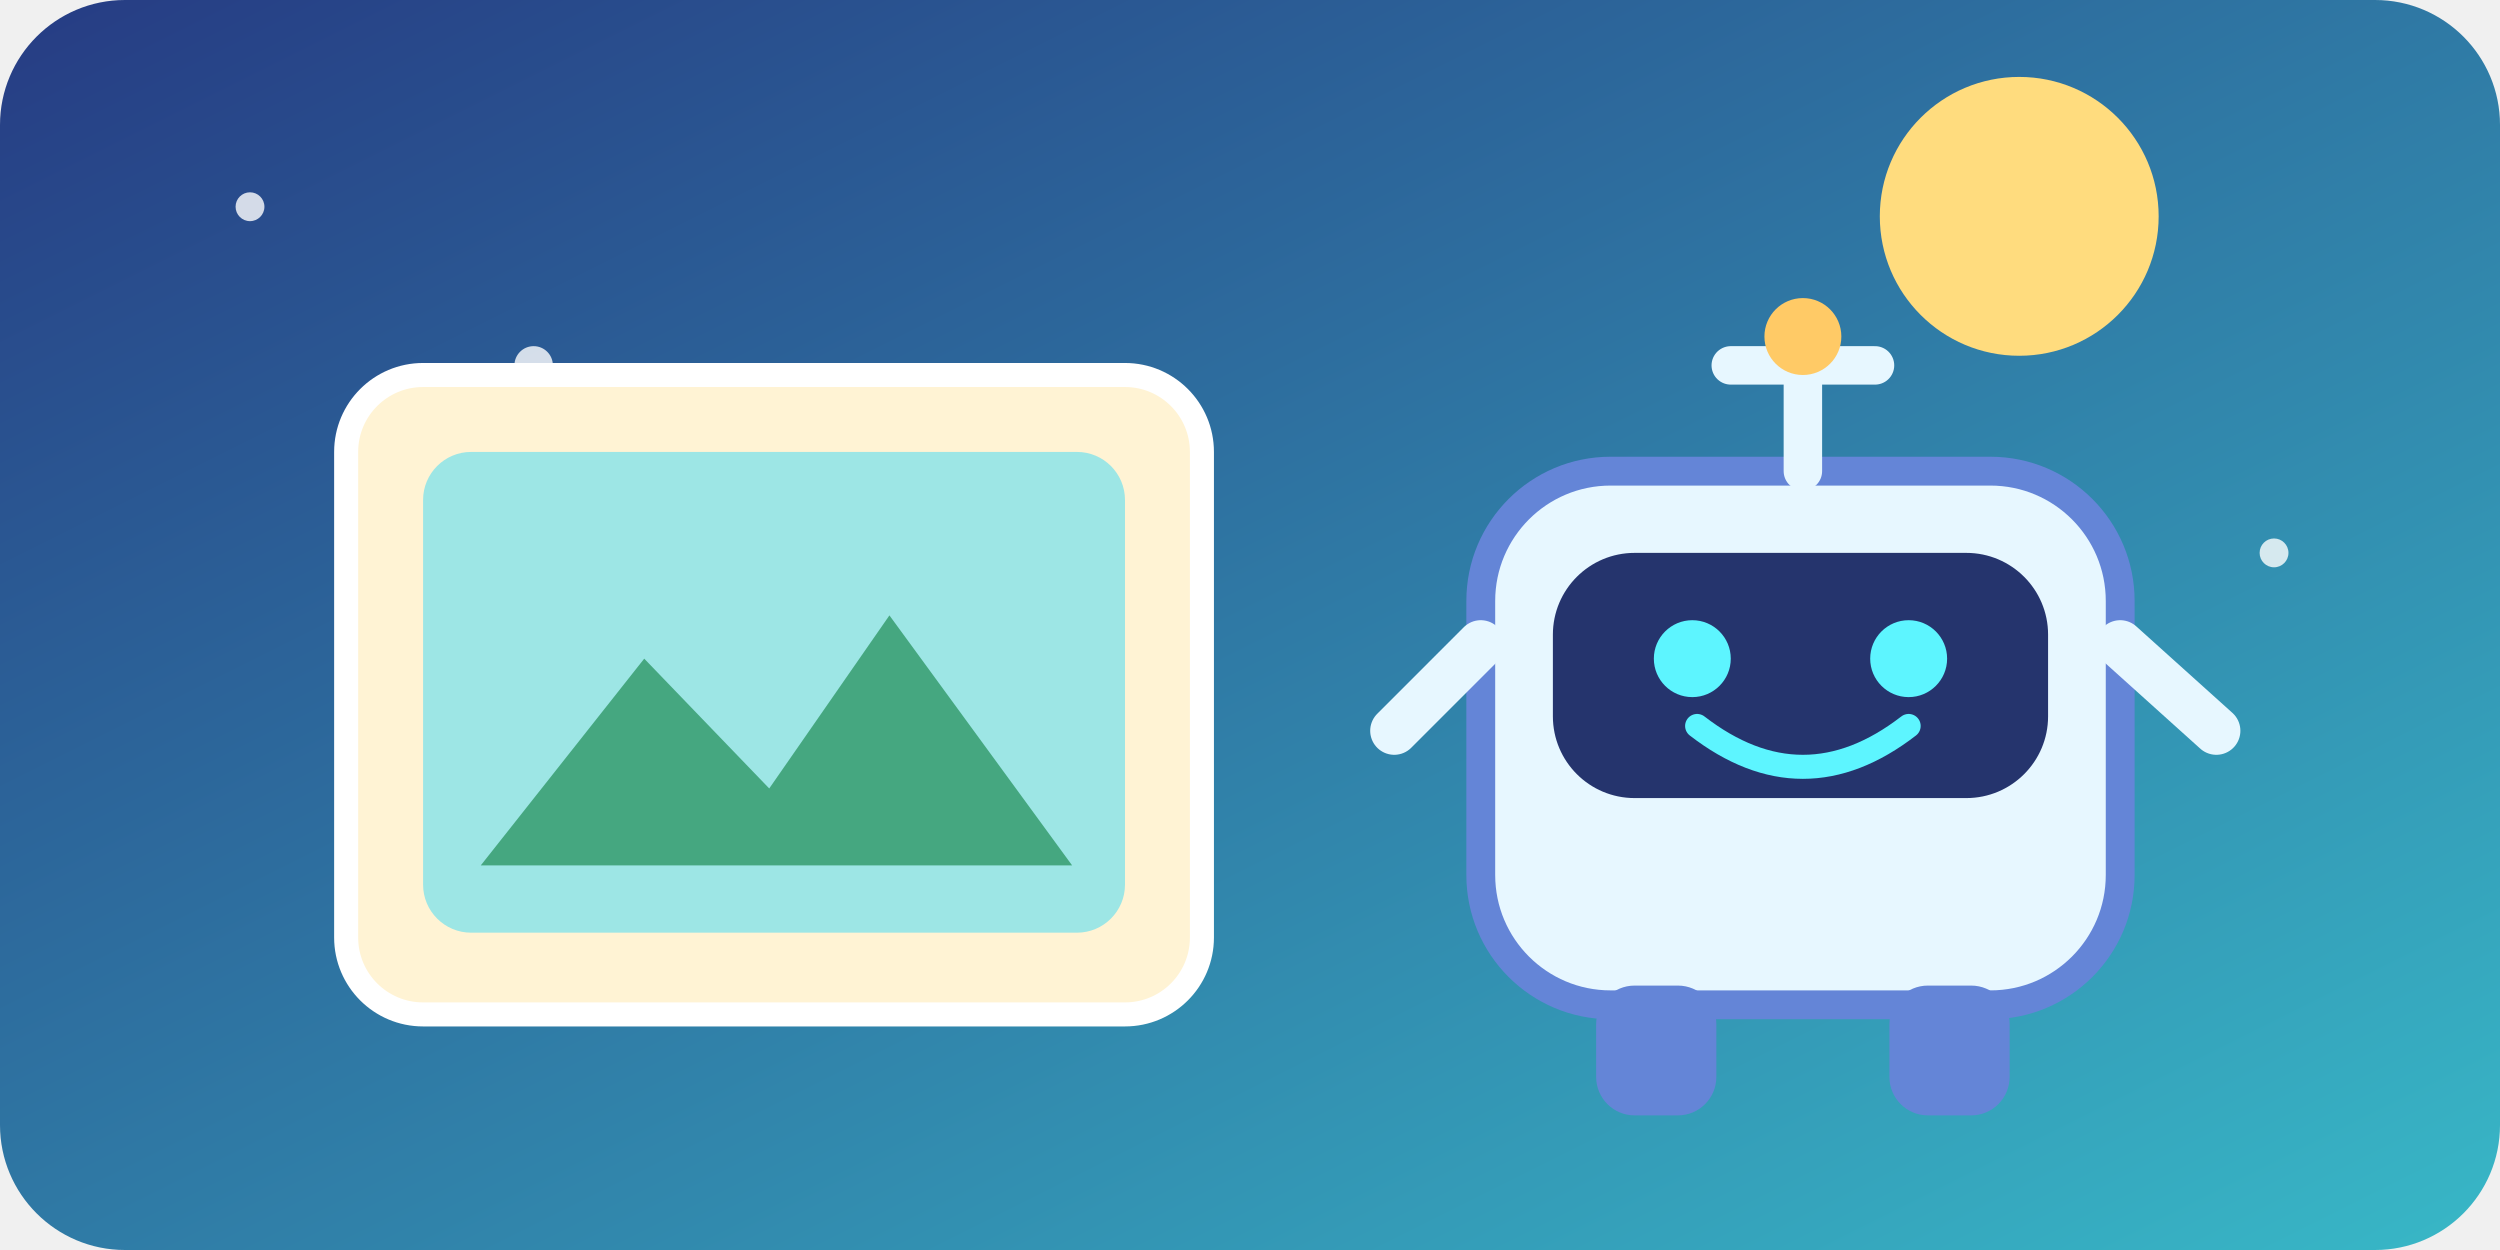
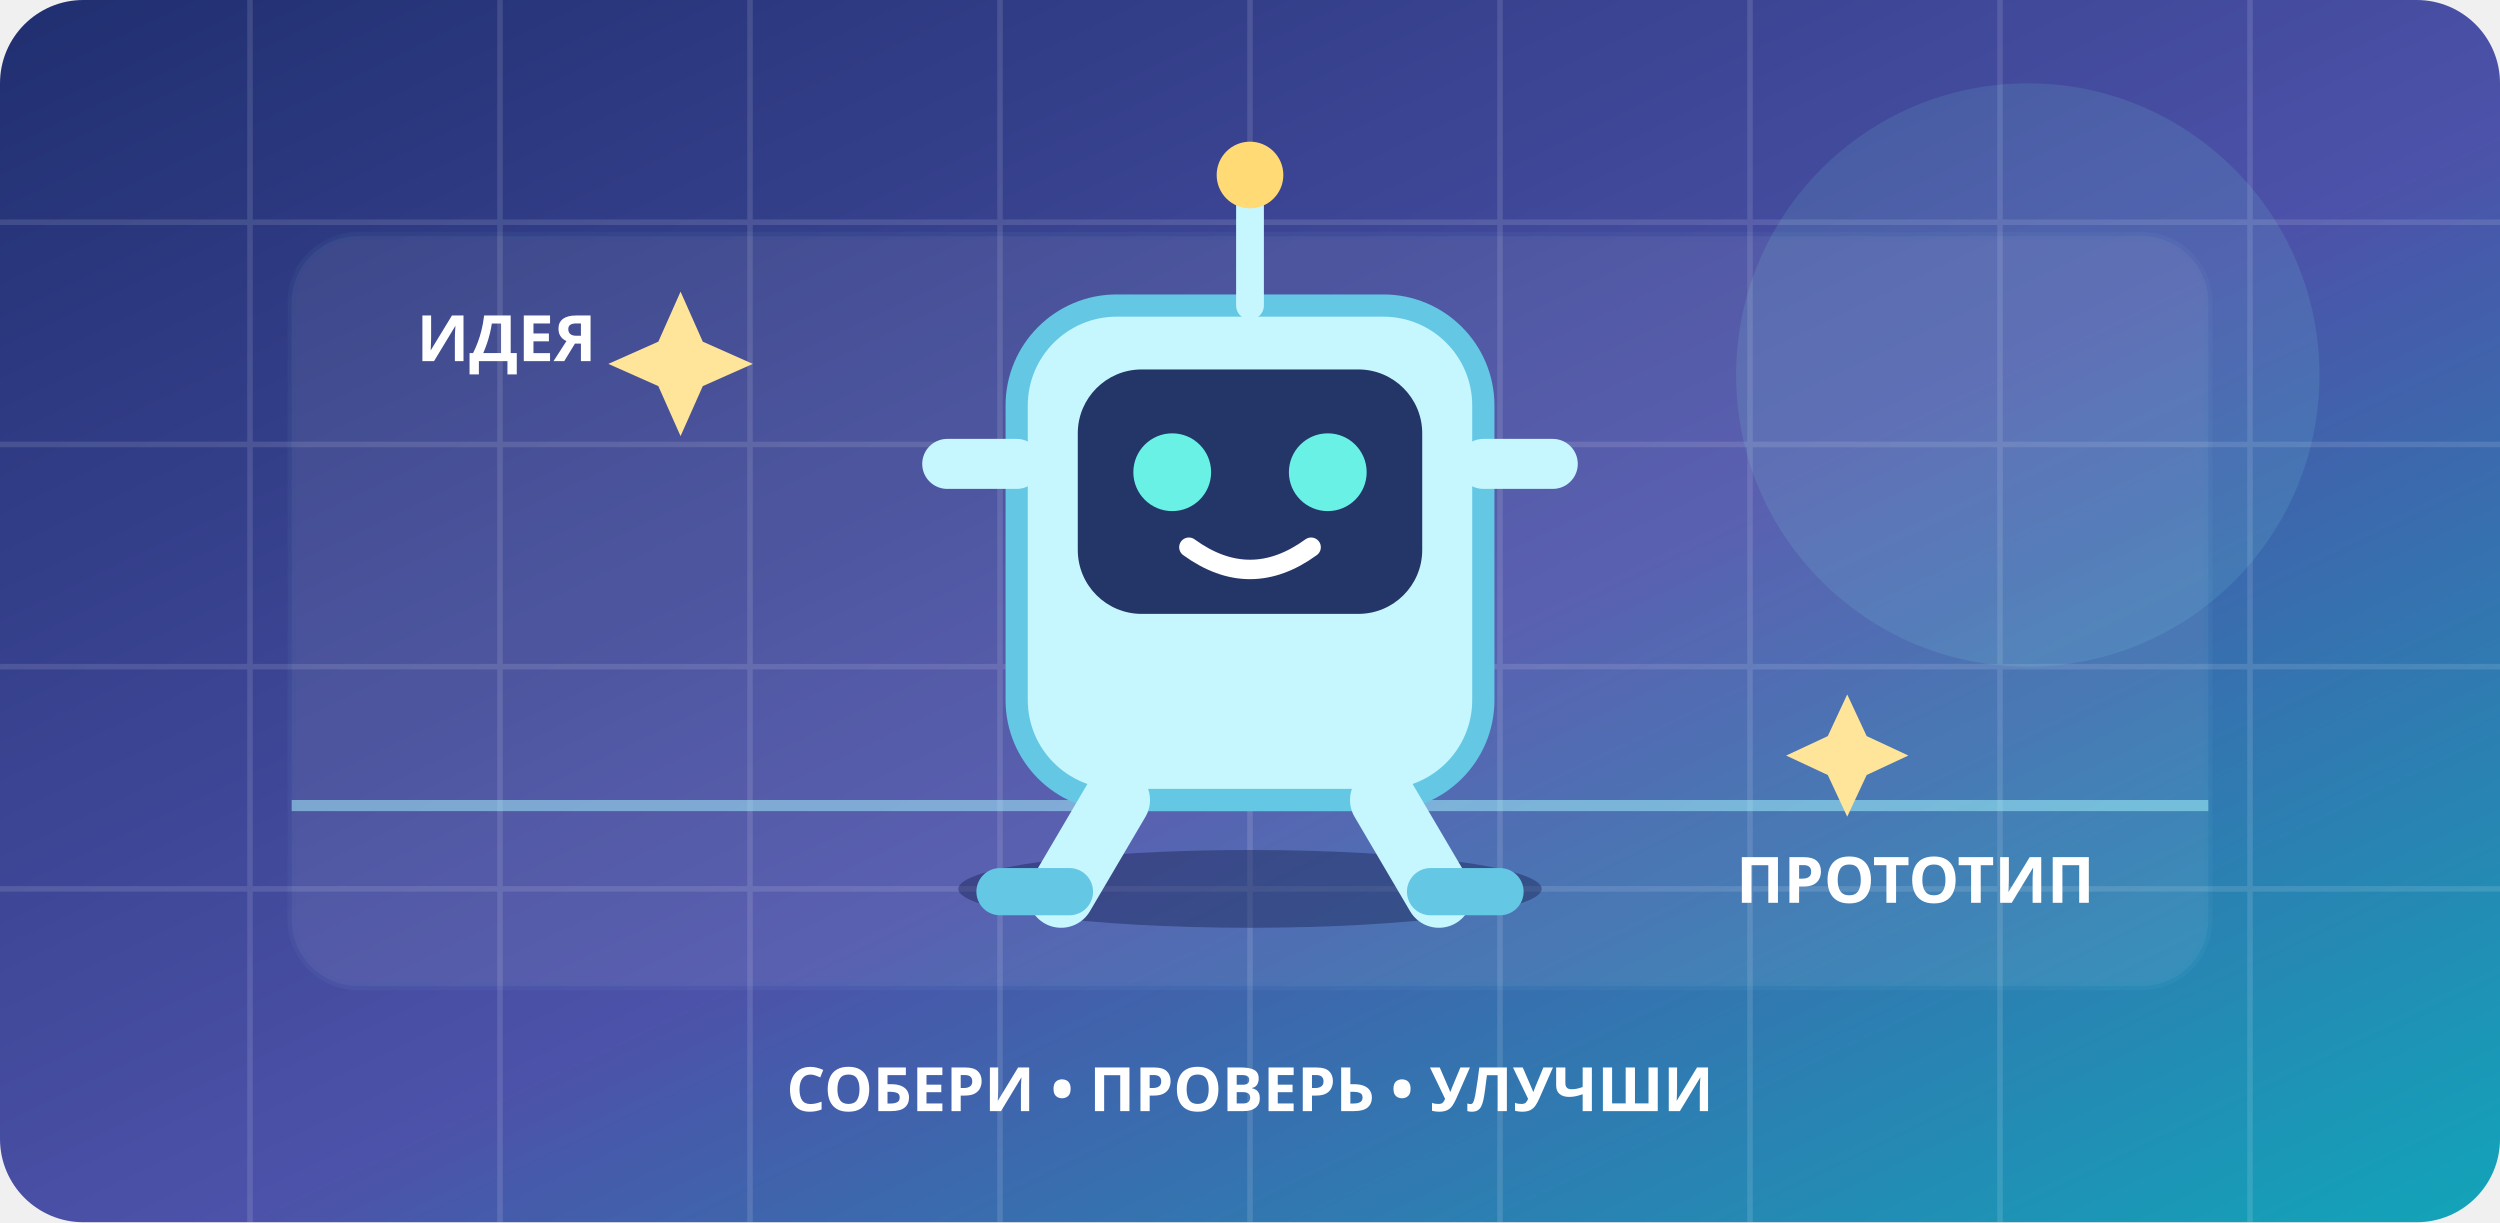
- <svg xmlns="http://www.w3.org/2000/svg" viewBox="0 0 520 260">
+ <svg xmlns="http://www.w3.org/2000/svg" viewBox="0 0 900 440">
  <defs>
-     <linearGradient id="r" x2="1" y2="1">
-       <stop stop-color="#263b83" />
-       <stop offset="1" stop-color="#38b8c7" />
+     <linearGradient id="bg" x2="1" y2="1">
+       <stop stop-color="#202f70" />
+       <stop offset=".55" stop-color="#4c52a9" />
+       <stop offset="1" stop-color="#11a5b9" />
    </linearGradient>
  </defs>
-   <rect width="520" height="260" rx="26" fill="url(#r)" />
-   <circle cx="420" cy="45" r="29" fill="#ffdc7e" />
-   <g fill="#fff" opacity=".8">
-     <circle cx="52" cy="43" r="3" />
-     <circle cx="111" cy="76" r="4" />
-     <circle cx="473" cy="115" r="3" />
+   <rect width="900" height="440" rx="30" fill="url(#bg)" />
+   <g stroke="#ffffff" stroke-opacity=".12" stroke-width="2">
+     <path d="M0 80H900M0 160H900M0 240H900M0 320H900M90 0V440M180 0V440M270 0V440M360 0V440M450 0V440M540 0V440M630 0V440M720 0V440M810 0V440" />
  </g>
-   <rect x="72" y="78" width="178" height="133" rx="16" fill="#fff3d4" stroke="#fff" stroke-width="5" />
-   <rect x="88" y="94" width="146" height="100" rx="10" fill="#9de6e5" />
-   <path d="M100 180l34-43 26 27 25-36 38 52z" fill="#45a780" />
-   <g transform="translate(290 60)">
-     <rect x="18" y="38" width="133" height="111" rx="27" fill="#e7f7ff" stroke="#6485d7" stroke-width="6" />
-     <rect x="33" y="55" width="103" height="51" rx="17" fill="#25346d" />
-     <circle cx="62" cy="77" r="8" fill="#5df5ff" />
-     <circle cx="107" cy="77" r="8" fill="#5df5ff" />
-     <path d="M63 91Q85 108 107 91" fill="none" stroke="#5df5ff" stroke-width="5" stroke-linecap="round" />
-     <path d="M85 38V16M70 16h30" stroke="#e7f7ff" stroke-width="8" stroke-linecap="round" />
-     <circle cx="85" cy="10" r="8" fill="#ffca66" />
-     <path d="M18 74L0 92M151 74l20 18" stroke="#e7f7ff" stroke-width="10" stroke-linecap="round" />
-     <rect x="42" y="145" width="25" height="27" rx="8" fill="#6485d7" />
-     <rect x="103" y="145" width="25" height="27" rx="8" fill="#6485d7" />
+   <circle cx="730" cy="135" r="105" fill="#83f0e3" opacity=".12" />
+   <rect x="105" y="85" width="690" height="270" rx="24" fill="#fff" opacity=".08" stroke="#a9f8ff" stroke-opacity=".45" stroke-width="3" />
+   <path d="M105 290H795" stroke="#a9f8ff" stroke-opacity=".5" stroke-width="4" />
+   <g transform="translate(450 175)">
+     <ellipse cy="145" rx="105" ry="14" fill="#111b4c" opacity=".4" />
+     <rect x="-84" y="-65" width="168" height="178" rx="36" fill="#c6f7ff" stroke="#64c7e4" stroke-width="8" />
+     <rect x="-62" y="-42" width="124" height="88" rx="23" fill="#243568" />
+     <circle cx="-28" cy="-5" r="14" fill="#69f1e5" />
+     <circle cx="28" cy="-5" r="14" fill="#69f1e5" />
+     <path d="M-22 22Q0 38 22 22" fill="none" stroke="#fff" stroke-width="7" stroke-linecap="round" />
+     <path d="M-48 113l-20 34M48 113l20 34" stroke="#c6f7ff" stroke-width="24" stroke-linecap="round" />
+     <path d="M-65 146h-25M65 146h25" stroke="#64c7e4" stroke-width="17" stroke-linecap="round" />
+     <path d="M0-65v-38" stroke="#c6f7ff" stroke-width="10" stroke-linecap="round" />
+     <circle cy="-112" r="12" fill="#ffda75" />
+     <path d="M-84-8h-25M84-8h25" stroke="#c6f7ff" stroke-width="18" stroke-linecap="round" />
+   </g>
+   <g fill="#ffe59a">
+     <path d="M245 105l8 18 18 8-18 8-8 18-8-18-18-8 18-8z" />
+     <path d="M665 250l7 15 15 7-15 7-7 15-7-15-15-7 15-7z" />
+   </g>
+   <g font-family="system-ui" font-weight="800" fill="#fff">
+     <text x="150" y="130" font-size="23">ИДЕЯ</text>
+     <text x="625" y="325" font-size="23">ПРОТОТИП</text>
+     <text x="450" y="400" text-anchor="middle" font-size="22">СОБЕРИ • ПРОВЕРЬ • УЛУЧШИ</text>
  </g>
</svg>
